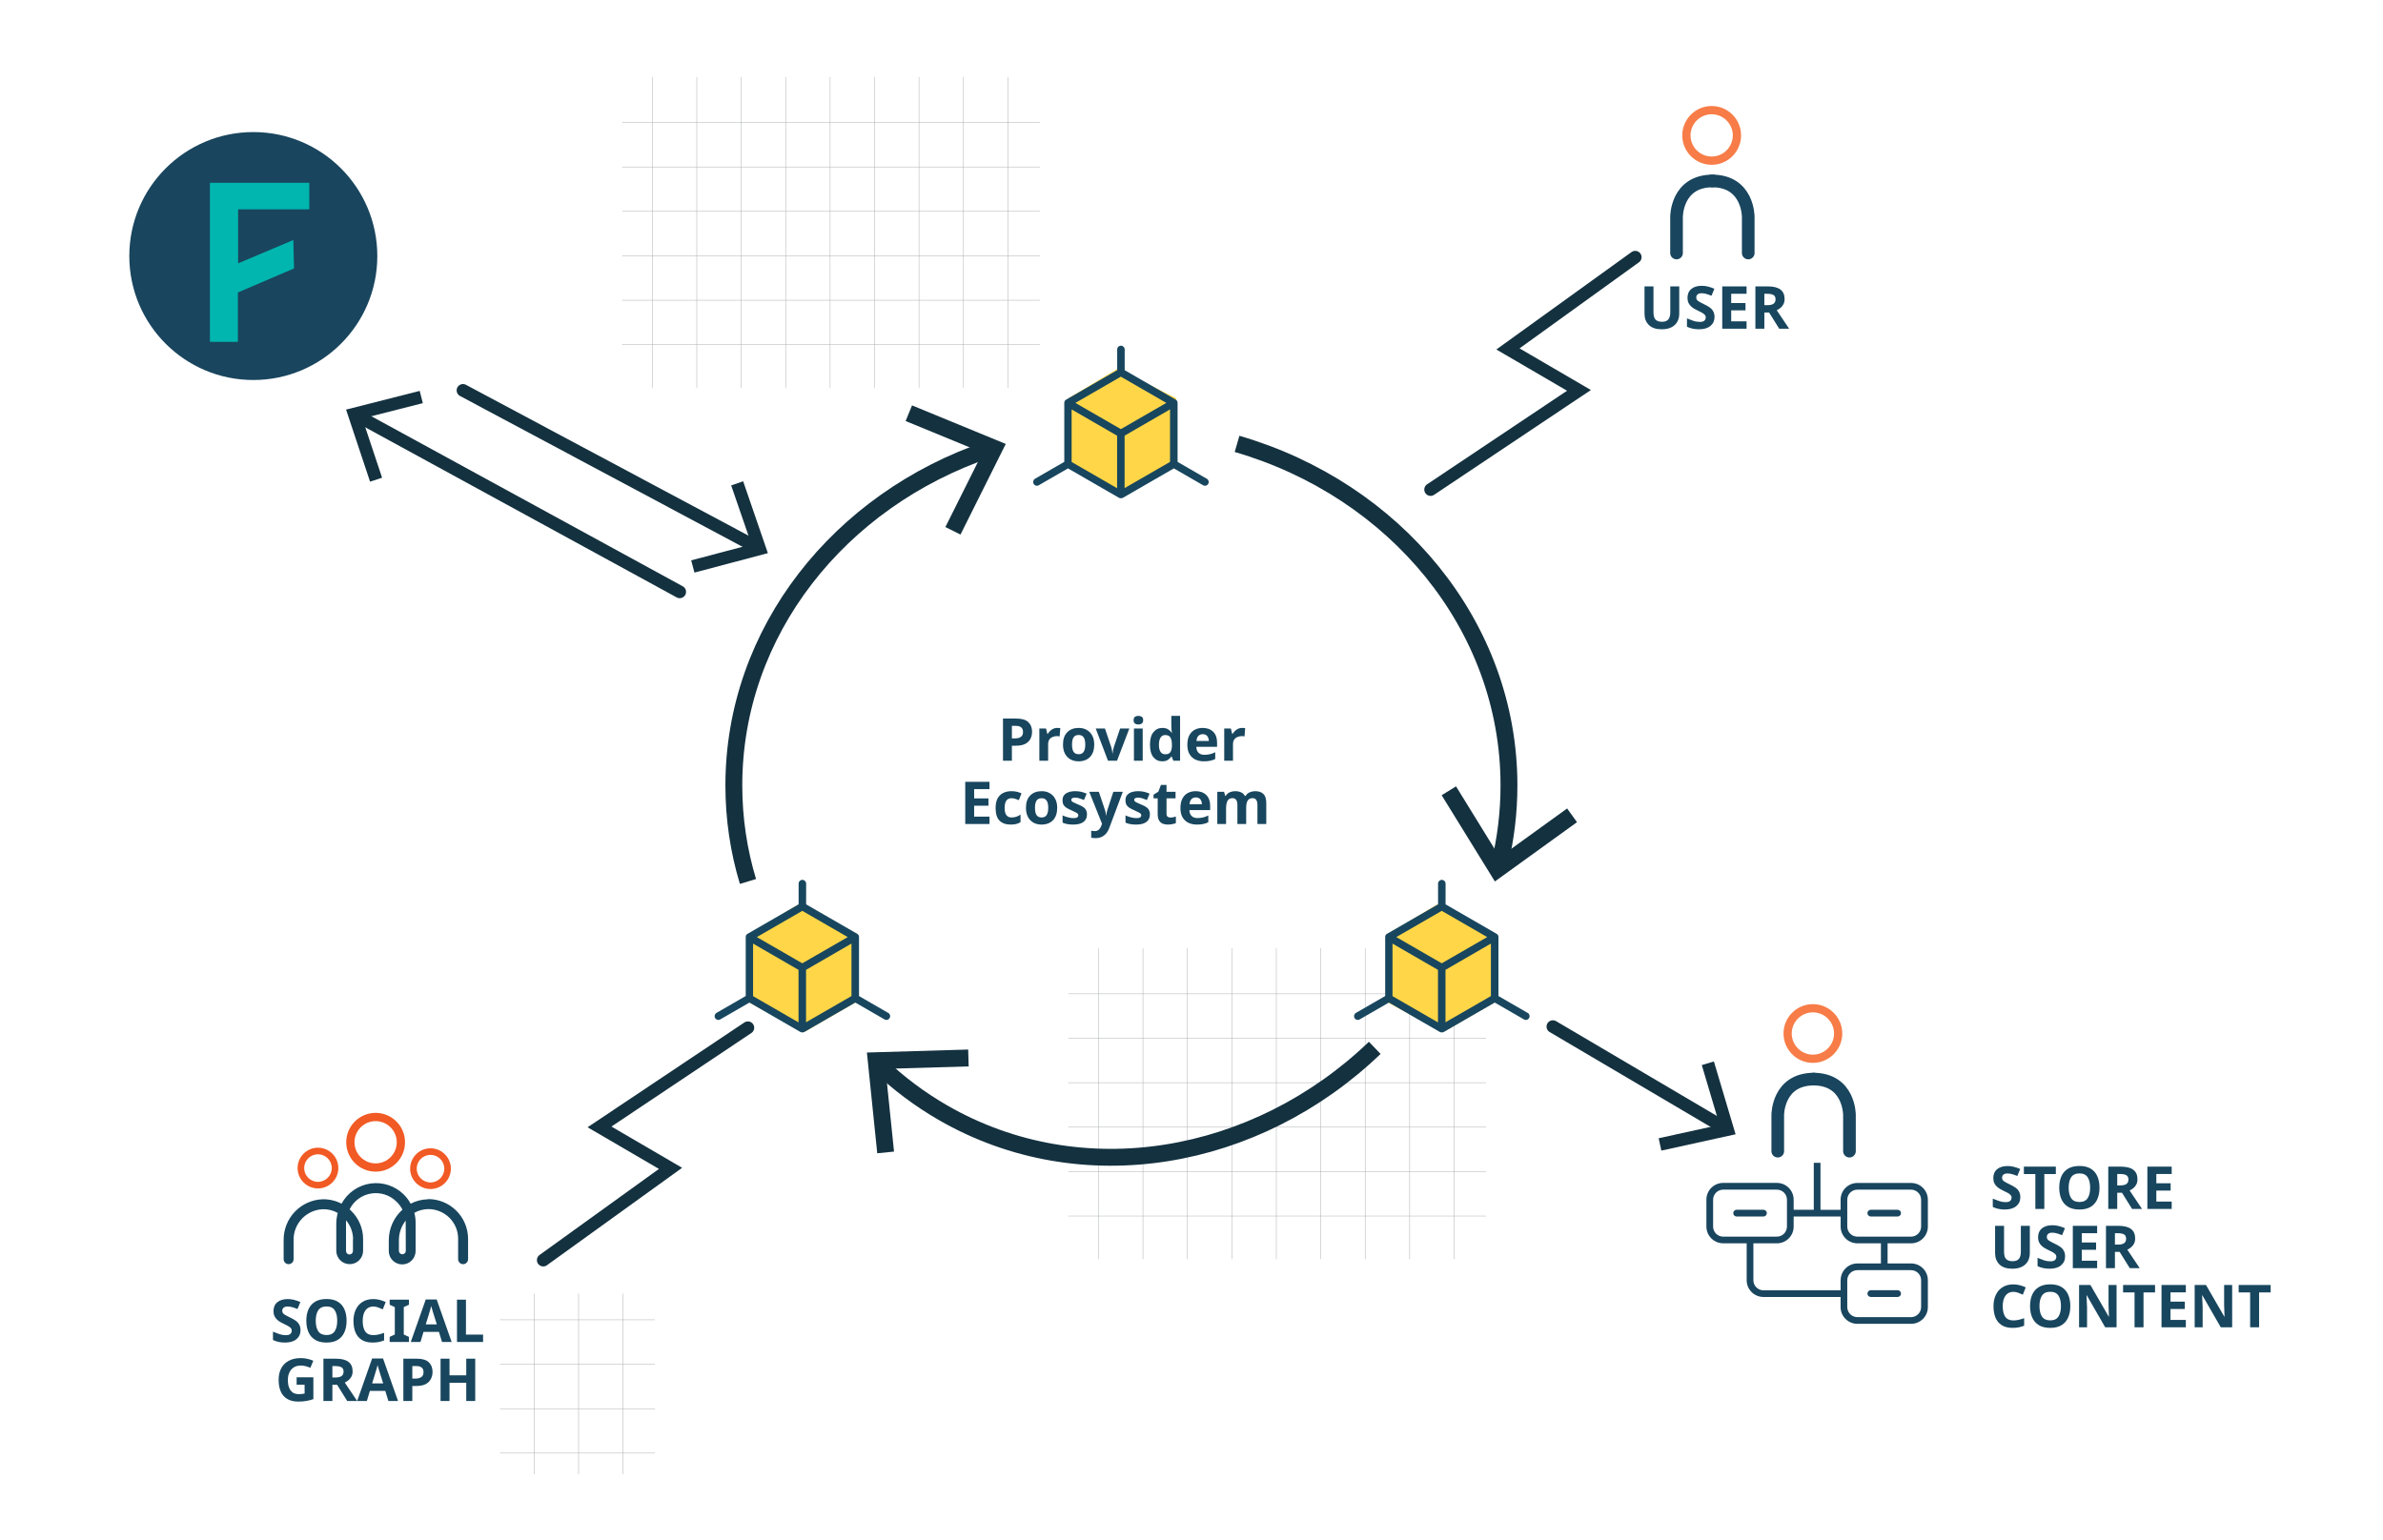
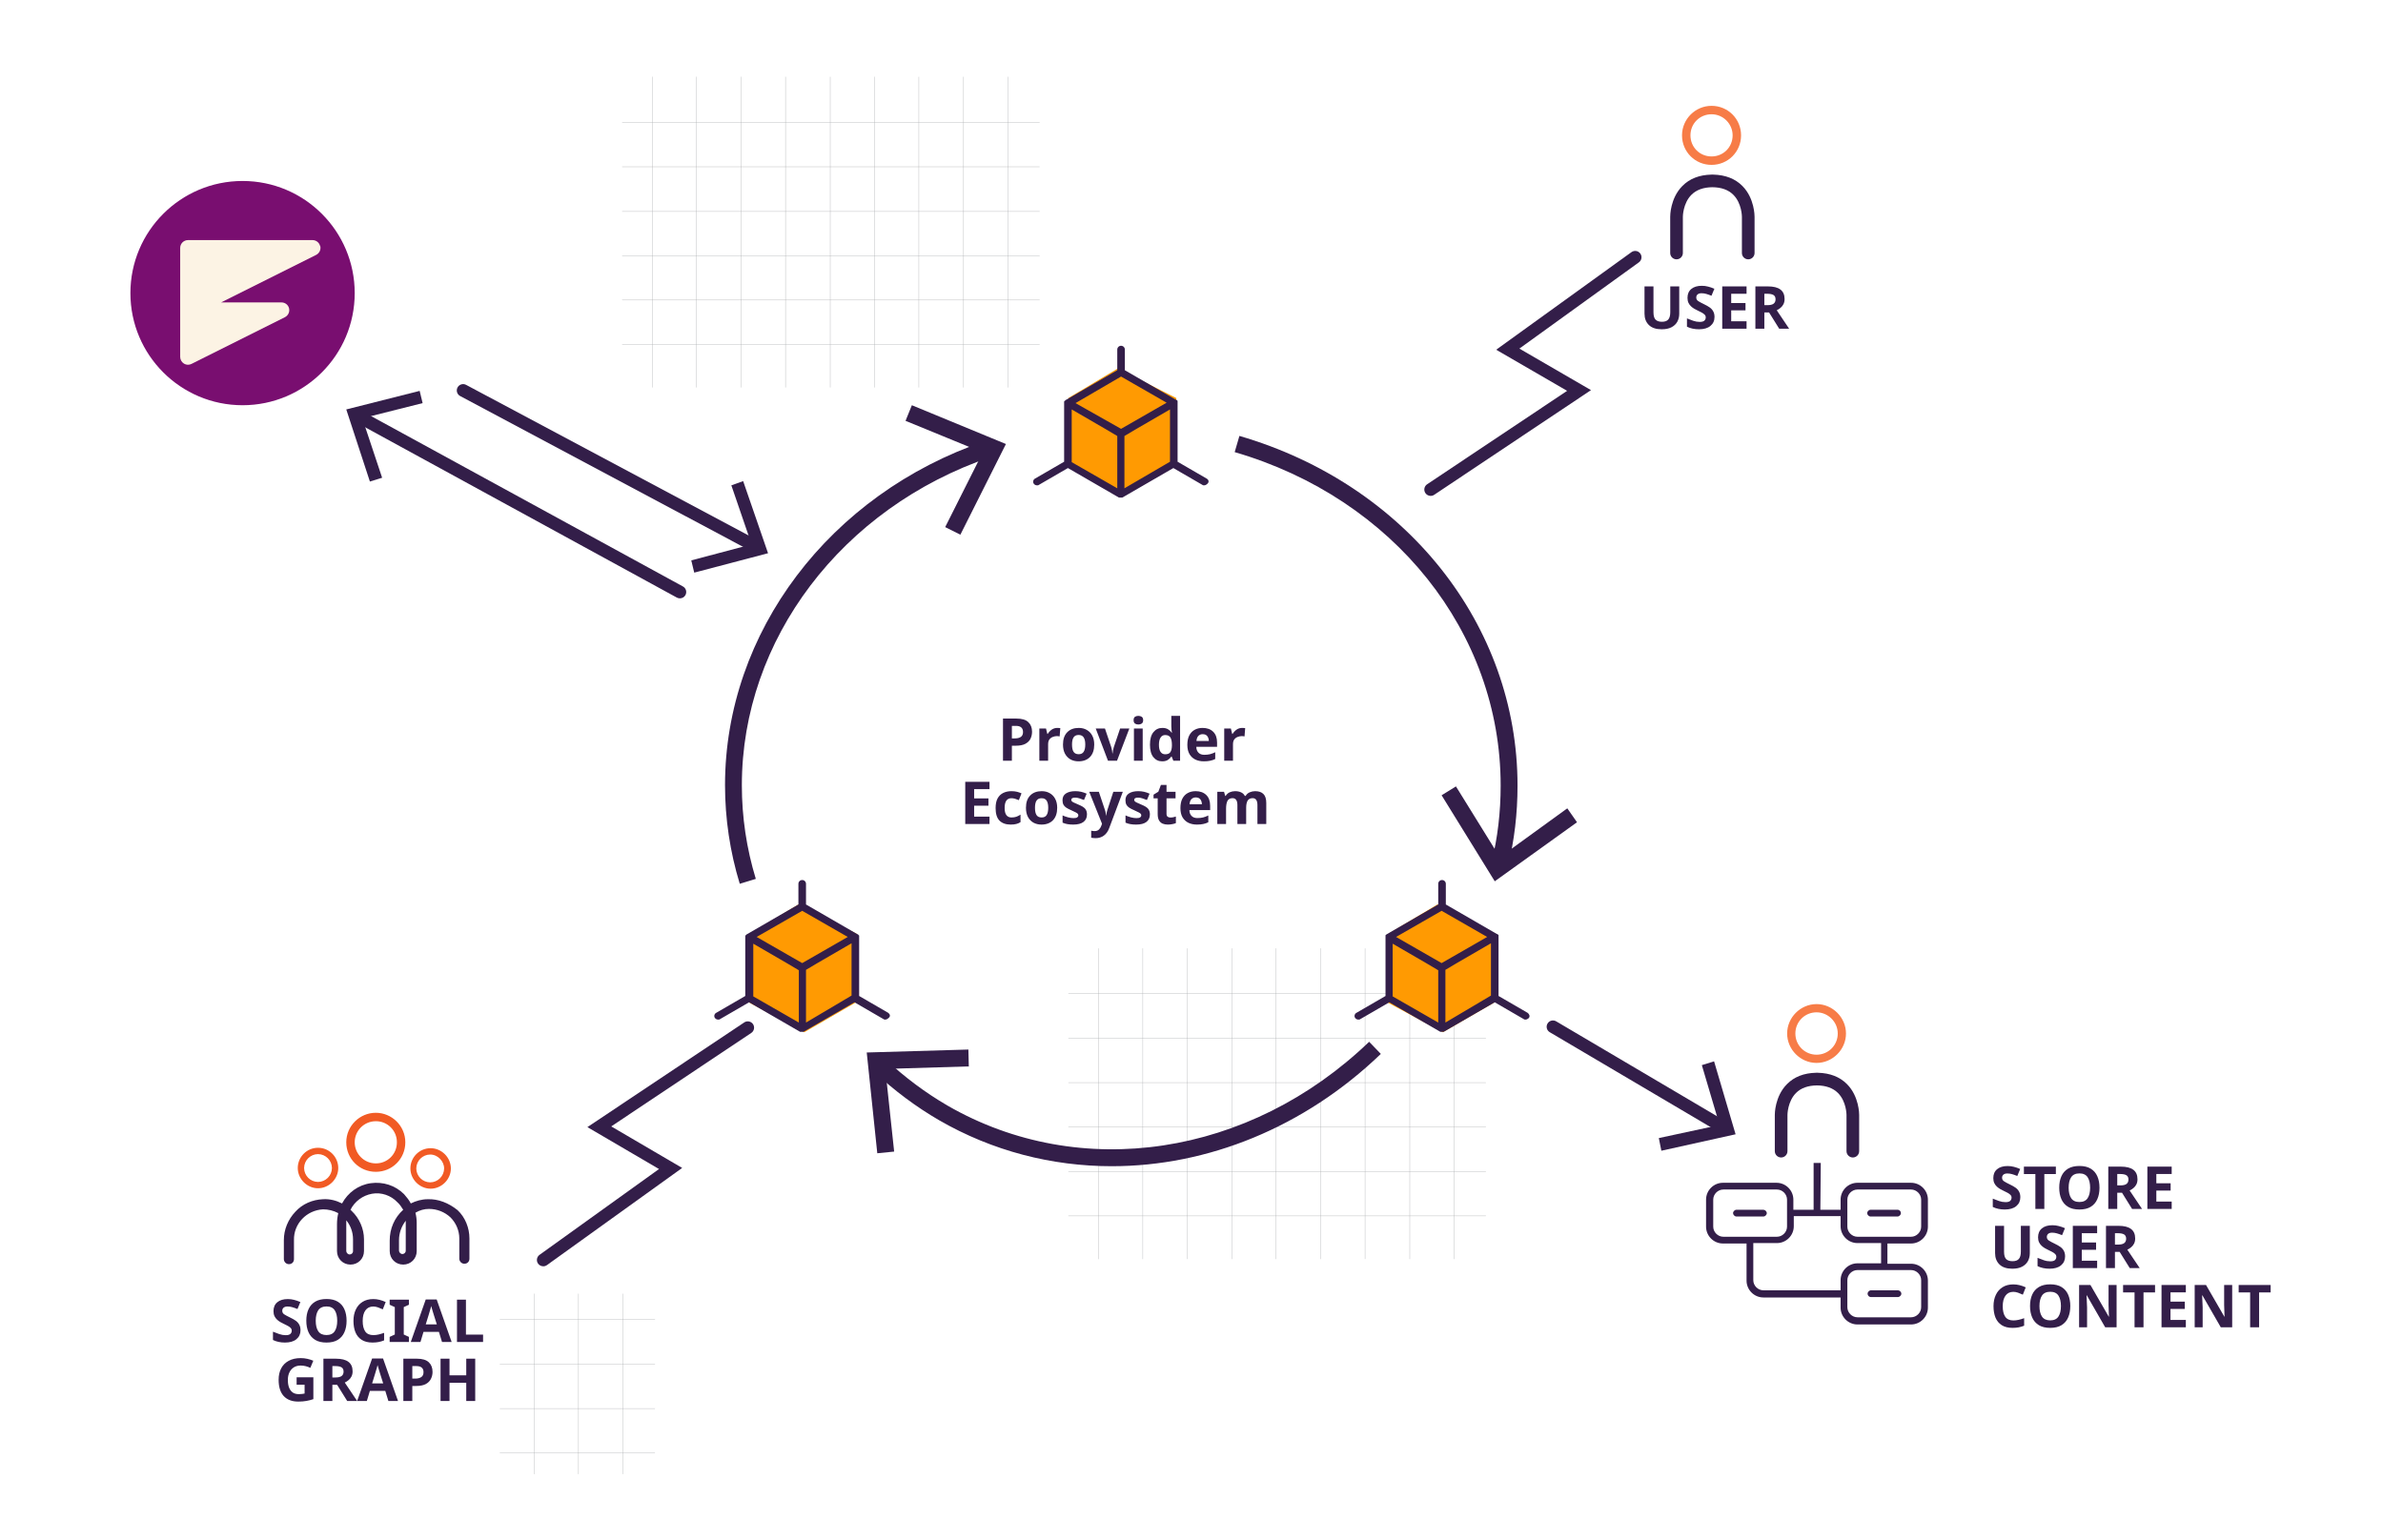
<svg xmlns="http://www.w3.org/2000/svg" viewBox="0 0 565 365">
-   <g fill="#a7a9ac">
-     <g opacity=".8">
-       <path d="m260.39 224.89h.13v73.71h-.13z" />
-       <path d="m270.93 224.89h.13v73.71h-.13z" />
-       <path d="m281.47 224.89h.13v73.71h-.13z" />
-       <path d="m292.01 224.89h.13v73.71h-.13z" />
-       <path d="m302.55 224.89h.13v73.71h-.13z" />
-       <path d="m313.09 224.89h.13v73.71h-.13z" />
-       <path d="m323.62 224.89h.13v73.71h-.13z" />
-       <path d="m334.16 224.89h.13v73.71h-.13z" />
-       <path d="m344.7 224.89h.13v73.71h-.13z" />
-     </g>
-     <g opacity=".8">
-       <path d="m253.3 235.62h99.04v.13h-99.04z" />
-       <path d="m253.3 246.16h99.04v.13h-99.04z" />
-       <path d="m253.3 256.7h99.04v.13h-99.04z" />
-       <path d="m253.3 267.24h99.04v.13h-99.04z" />
-       <path d="m253.3 277.78h99.04v.13h-99.04z" />
-       <path d="m253.3 288.32h99.04v.13h-99.04z" />
-     </g>
-     <g opacity=".8">
-       <path d="m154.6 18.25h.13v73.71h-.13z" />
-       <path d="m165.14 18.25h.13v73.71h-.13z" />
-       <path d="m175.67 18.25h.13v73.71h-.13z" />
-       <path d="m186.21 18.25h.13v73.71h-.13z" />
-       <path d="m196.75 18.25h.13v73.71h-.13z" />
-       <path d="m207.29 18.25h.13v73.71h-.13z" />
-       <path d="m217.83 18.25h.13v73.71h-.13z" />
-       <path d="m228.37 18.25h.13v73.71h-.13z" />
-       <path d="m238.9 18.25h.13v73.71h-.13z" />
-     </g>
-     <g opacity=".8">
-       <path d="m147.51 28.99h99.04v.13h-99.04z" />
-       <path d="m147.51 39.53h99.04v.13h-99.04z" />
-       <path d="m147.51 50.06h99.04v.13h-99.04z" />
-       <path d="m147.51 60.6h99.04v.13h-99.04z" />
-       <path d="m147.51 71.14h99.04v.13h-99.04z" />
-       <path d="m147.51 81.68h99.04v.13h-99.04z" />
-     </g>
-     <g opacity=".8">
-       <path d="m126.57 306.79h.13v42.81h-.13z" />
-       <path d="m137.11 306.79h.13v42.81h-.13z" />
-       <path d="m147.64 306.79h.13v42.81h-.13z" />
-     </g>
-     <g opacity=".8">
-       <path d="m118.54 312.93h36.75v.13h-36.75z" />
-       <path d="m118.54 323.46h36.75v.13h-36.75z" />
-       <path d="m118.54 334.01h36.75v.13h-36.75z" />
-       <path d="m118.54 344.54h36.75v.13h-36.75z" />
-     </g>
+   <style>.L{fill:#331e49}.M{font-family:Poppins-Bold,Poppins}.N{font-weight:700}.O{opacity:.8}.P{fill:#a7a9ac}.Q{font-size:14.04px}</style>
+   <g class="O P">
+     <use href="#B" />
+     <use href="#B" x="10.5" />
+     <use href="#B" x="21.1" />
+     <use href="#B" x="31.6" />
+     <use href="#B" x="42.1" />
+     <use href="#B" x="52.7" />
+     <use href="#B" x="63.2" />
+     <use href="#B" x="73.8" />
+     <use href="#B" x="84.3" />
  </g>
-   <circle cx="60.06" cy="60.72" fill="#19455e" r="29.4" />
-   <path d="m253.3 110.74v-16.29l11.67-7 13.9 6.99-.45 16.3-12.11 7z" fill="#ffd647" />
-   <path d="m329.1 237.78v-16.3l11.67-6.99 13.9 6.99-.45 16.3-12.11 7z" fill="#ffd647" />
-   <path d="m177.66 237.76v-16.29l11.67-7 13.9 6.99-.45 16.3-12.11 7z" fill="#ffd647" />
-   <text fill="#18465e" font-family="Poppins-Bold, Poppins" font-size="14" font-weight="700" transform="translate(236.54 180.41)">
-     <tspan x="0" y="0">Provider</tspan>
-     <tspan x="-8.95" y="15">Ecosystem</tspan>
+   <g class="O P">
+     <use href="#C" />
+     <use href="#C" y="10.6" />
+     <use href="#C" y="21.1" />
+     <use href="#C" y="31.6" />
+     <use href="#C" y="42.2" />
+     <use href="#C" y="52.7" />
+   </g>
+   <g class="O P">
+     <use href="#B" x="-105.8" y="-206.7" />
+     <use href="#B" x="-95.3" y="-206.7" />
+     <use href="#B" x="-84.7" y="-206.7" />
+     <use href="#B" x="-74.2" y="-206.7" />
+     <use href="#B" x="-63.6" y="-206.7" />
+     <use href="#B" x="-53.1" y="-206.7" />
+     <use href="#B" x="-42.6" y="-206.7" />
+     <use href="#B" x="-32" y="-206.7" />
+     <use href="#B" x="-21.5" y="-206.7" />
+   </g>
+   <g class="O P">
+     <use href="#C" x="-105.8" y="-206.6" />
+     <use href="#C" x="-105.8" y="-196.1" />
+     <use href="#C" x="-105.8" y="-185.5" />
+     <use href="#C" x="-105.8" y="-175" />
+     <use href="#C" x="-105.8" y="-164.5" />
+     <use href="#C" x="-105.8" y="-153.9" />
+   </g>
+   <g class="O P">
+     <use href="#D" />
+     <use href="#D" x="10.5" />
+     <use href="#D" x="21" />
+   </g>
+   <g class="O P">
+     <use href="#E" />
+     <use href="#E" y="10.6" />
+     <use href="#E" y="21.1" />
+     <use href="#E" y="31.6" />
+   </g>
+   <path d="M253.3 110.7V94.4l11.7-7 13.9 7-.5 16.3-12.1 7-13-7zm75.8 127.1v-16.3l11.7-7 13.9 7-.5 16.3-12.1 7-13-7zm-151.4 0v-16.3l11.6-7 13.9 7-.4 16.3-12.1 7-13-7z" fill="#ff9a02" />
+   <text font-size="14" class="L M N">
+     <tspan x="236.54" y="180.41">Provider</tspan>
+     <tspan x="227.59" y="195.41">Ecosystem</tspan>
  </text>
-   <path d="m286.13 113.54-6.93-4v-13.99s0 0 0 0c0-.07 0-.15-.03-.22 0 0 0-.01 0-.02 0-.03-.02-.06-.03-.09 0 0 0-.01 0-.02-.01-.03-.03-.07-.05-.1s-.04-.06-.06-.09c0 0 0 0-.01-.01-.02-.03-.04-.05-.06-.07 0 0 0 0-.01-.01-.05-.05-.11-.1-.18-.14l-12.11-6.99v-4.92c0-.49-.4-.89-.89-.89s-.89.4-.89.89v4.92l-12.11 6.99s0 0 0 0c-.06.04-.12.08-.18.13 0 0 0 0-.01.01-.02.02-.04.05-.06.07 0 0 0 0-.01.01-.02.03-.04.06-.06.09s-.03.06-.05.1v.02c-.01.03-.02.06-.03.09v.02c-.02.07-.03.15-.03.22v13.99l-6.93 4c-.43.25-.57.79-.33 1.22.16.29.46.45.77.45.15 0 .3-.04.44-.12l6.93-4 12.11 6.99s0 0 .01 0c.03.02.06.03.09.04h.03c.02 0 .05.02.07.02.01 0 .03 0 .04.01.02 0 .04 0 .06.01h.04.07.03s.02 0 .03 0h.07.04c.02 0 .04 0 .06-.01.01 0 .03 0 .04-.01.02 0 .05-.02.07-.02h.03c.03-.01.06-.03.09-.04h.01l12.11-6.99 6.93 4c.14.08.29.12.44.12.31 0 .61-.16.77-.45.25-.43.1-.97-.33-1.22zm-20.38-24.21 10.78 6.22-10.78 6.22-10.78-6.22zm-11.67 7.77 8.08 4.67 2.7 1.56v12.45l-10.78-6.22v-12.45zm12.56 18.67v-12.45l2.69-1.56 8.08-4.67v12.45l-10.78 6.22z" fill="#18465e" />
-   <path d="m362.21 240.22-6.93-4v-13.99s0 0 0 0c0-.07 0-.15-.03-.22 0 0 0-.01 0-.02 0-.03-.02-.06-.03-.09 0 0 0-.01 0-.02-.01-.03-.03-.07-.05-.1s-.04-.06-.06-.09c0 0 0 0-.01-.01-.02-.03-.04-.05-.06-.07 0 0 0 0-.01-.01-.05-.05-.11-.1-.18-.14l-12.11-6.99v-4.92c0-.49-.4-.89-.89-.89s-.89.4-.89.89v4.92l-12.11 6.99s0 0 0 0c-.06.04-.12.08-.18.13 0 0 0 0-.01.01-.02.02-.04.05-.06.07 0 0 0 0-.01.01-.02.03-.04.06-.06.09s-.03.06-.05.1v.02c-.01.03-.02.06-.03.09v.02c-.02.07-.03.15-.03.22v13.99l-6.93 4c-.43.25-.57.79-.33 1.22.16.29.46.45.77.45.15 0 .3-.04.44-.12l6.93-4 12.11 6.99s0 0 .01 0c.03.02.06.03.09.04h.03c.02 0 .05.02.07.02.01 0 .03 0 .04.01.02 0 .04 0 .06.01h.04.07.03s.02 0 .03 0h.07.04c.02 0 .04 0 .06-.01.01 0 .03 0 .04-.01.02 0 .05-.02.07-.02h.03c.03-.01.06-.03.09-.04h.01l12.11-6.99 6.93 4c.14.08.29.12.44.12.31 0 .61-.16.77-.45.25-.43.1-.97-.33-1.22zm-20.38-24.21 10.78 6.22-10.78 6.22-10.78-6.22zm-11.67 7.77 8.08 4.67 2.7 1.56v12.45l-10.78-6.22v-12.45zm12.56 18.67v-12.45l2.69-1.56 8.08-4.67v12.45l-10.78 6.22z" fill="#18465e" />
-   <path d="m210.6 240.22-6.93-4v-13.99s0 0 0 0c0-.07 0-.15-.03-.22 0 0 0-.01 0-.02 0-.03-.02-.06-.03-.09 0 0 0-.01 0-.02-.01-.03-.03-.07-.05-.1s-.04-.06-.06-.09c0 0 0 0-.01-.01-.02-.03-.04-.05-.06-.07 0 0 0 0-.01-.01-.05-.05-.11-.1-.18-.14l-12.11-6.99v-4.92c0-.49-.4-.89-.89-.89s-.89.4-.89.89v4.92l-12.11 6.99s0 0 0 0c-.06.04-.12.08-.18.13 0 0 0 0-.01.01-.02.02-.04.05-.06.07 0 0 0 0-.01.01-.02.03-.04.06-.06.09s-.03.06-.05.1v.02c-.01.03-.02.06-.03.09v.02c-.02.07-.03.15-.03.22v13.99l-6.93 4c-.43.25-.57.79-.33 1.22.16.29.46.45.77.45.15 0 .3-.04.44-.12l6.93-4 12.11 6.99s0 0 .01 0c.03.02.06.03.09.04h.03c.02 0 .05.02.07.02.01 0 .03 0 .04.01.02 0 .04 0 .06.01h.04.07.03s.02 0 .03 0h.07.04c.02 0 .04 0 .06-.01.01 0 .03 0 .04-.01.02 0 .05-.02.07-.02h.03c.03-.01.06-.03.09-.04h.01l12.11-6.99 6.93 4c.14.08.29.12.44.12.31 0 .61-.16.77-.45.25-.43.1-.97-.33-1.22zm-20.38-24.21 10.78 6.22-10.78 6.22-10.78-6.22zm-11.67 7.77 8.08 4.67 2.7 1.56v12.45l-10.78-6.22v-12.45zm12.56 18.67v-12.45l2.69-1.56 8.08-4.67v12.45l-10.78 6.22z" fill="#18465e" />
-   <path d="m177.34 209.04c-2.19-7.24-3.35-14.88-3.35-22.76 0-36.56 25.11-67.73 60.33-79.69" fill="none" stroke="#14313f" stroke-miterlimit="10" stroke-width="4" />
-   <path d="m227.73 126.77-3.58-1.78 8.81-17.64-18.24-7.5 1.52-3.71 22.22 9.14z" fill="#14313f" />
-   <path d="m355.56 204.85c1.45-5.98 2.21-12.2 2.21-18.58 0-37.98-27.09-70.14-64.47-81" fill="none" stroke="#14313f" stroke-miterlimit="10" stroke-width="4" />
-   <path d="m373.9 194.98-2.34-3.25-15.99 11.55-10.35-16.79-3.41 2.1 12.62 20.45z" fill="#14313f" />
-   <path d="m208.59 252.68c4.46 4.24 9.46 8.01 14.99 11.2 32.9 18.97 74.29 11.57 102.37-15.38" fill="none" stroke="#14313f" stroke-miterlimit="10" stroke-width="4" />
-   <path d="m207.99 273.5 3.98-.4-2.02-19.62 19.72-.58-.12-4-24.01.71z" fill="#14313f" />
-   <path d="m339.19 116.1 35.18-23.52-16.84-9.83 30.18-21.76" fill="none" stroke="#14313f" stroke-linecap="round" stroke-miterlimit="10" stroke-width="3" />
-   <path d="m177.32 243.73-35.18 23.52 16.84 9.83-30.18 21.76" fill="none" stroke="#14313f" stroke-linecap="round" stroke-miterlimit="10" stroke-width="3" />
-   <text fill="#18465e" font-family="Poppins-Bold, Poppins" font-size="14.04" font-weight="700" transform="translate(388.72 77.95)">
-     <tspan x="0" y="0">USER</tspan>
-   </text>
-   <text fill="#18465e" font-family="Poppins-Bold, Poppins" font-size="14.04" font-weight="700" transform="translate(64.08 318.25)">
-     <tspan x="0" y="0">SOCIAL</tspan>
-     <tspan x="1.17" y="14">GRAPH</tspan>
-   </text>
-   <path d="m84.9 98.7 76.26 41.66" fill="none" stroke="#14313f" stroke-linecap="round" stroke-miterlimit="10" stroke-width="3" />
-   <path d="m87.74 114.23 2.85-.94-4.68-14.04 14.34-3.64-.74-2.91-17.46 4.44z" fill="#14313f" />
-   <path d="m368.18 243.46 40.52 23.89" fill="none" stroke="#14313f" stroke-linecap="round" stroke-miterlimit="10" stroke-width="3" />
-   <path d="m393.9 272.87-.64-2.93 14.44-3.17-4.21-14.18 2.87-.86 5.14 17.27z" fill="#14313f" />
-   <path d="m109.77 92.58 69.42 37.07" fill="none" stroke="#14313f" stroke-linecap="round" stroke-miterlimit="10" stroke-width="3" />
-   <path d="m164.65 135.79-.77-2.9 14.3-3.78-4.82-13.99 2.84-.98 5.86 17.04z" fill="#14313f" />
-   <text fill="#18465e" font-family="Poppins-Bold, Poppins" font-size="14.04" font-weight="700" transform="translate(471.84 286.7)">
-     <tspan x="0" y="0">STORE</tspan>
-     <tspan x="0" y="14.04">USER</tspan>
-     <tspan x="0" y="28.07">CONTENT</tspan>
-   </text>
-   <path d="m424.47 275.76h5.57v11.14h-4.77v-2.39c0-2.2-1.78-3.98-3.98-3.98h-12.73c-2.2 0-3.98 1.78-3.98 3.98v6.36c0 2.2 1.78 3.98 3.98 3.98h5.57v8.75c0 2.2 1.78 3.98 3.98 3.98h18.29v2.39c0 2.2 1.78 3.98 3.98 3.98h12.73c2.2 0 3.98-1.78 3.98-3.98v-6.36c0-2.2-1.78-3.98-3.98-3.98h-5.57v-4.77h5.57c2.2 0 3.98-1.78 3.98-3.98v-6.36c0-2.2-1.78-3.98-3.98-3.98h-12.73c-2.2 0-3.98 1.78-3.98 3.98v2.39h-4.77v-11.14h5.57m-28.64 17.5c-1.32 0-2.39-1.07-2.39-2.39v-6.36c0-1.32 1.07-2.39 2.39-2.39h12.73c1.32 0 2.39 1.07 2.39 2.39v6.36c0 1.32-1.07 2.39-2.39 2.39zm27.84 10.34v2.39h-18.29c-1.32 0-2.39-1.07-2.39-2.39v-8.75h5.57c2.2 0 3.98-1.78 3.98-3.98v-2.39h11.14v2.39c0 2.2 1.78 3.98 3.98 3.98h5.57v4.77h-5.57c-2.2 0-3.98 1.78-3.98 3.98zm16.7-2.39c1.32 0 2.39 1.07 2.39 2.39v6.36c0 1.32-1.07 2.39-2.39 2.39h-12.73c-1.32 0-2.39-1.07-2.39-2.39v-6.36c0-1.32 1.07-2.39 2.39-2.39zm2.39-10.34c0 1.32-1.07 2.39-2.39 2.39h-12.73c-1.32 0-2.39-1.07-2.39-2.39v-6.36c0-1.32 1.07-2.39 2.39-2.39h12.73c1.32 0 2.39 1.07 2.39 2.39z" fill="#19455e" />
-   <path d="m418.11 286.9h-6.36c-.44 0-.8.36-.8.8s.36.8.8.8h6.36c.44 0 .8-.36.8-.8s-.36-.8-.8-.8z" fill="#19455e" />
-   <path d="m449.92 286.9h-6.36c-.44 0-.8.36-.8.8s.36.8.8.8h6.36c.44 0 .8-.36.8-.8s-.36-.8-.8-.8z" fill="#19455e" />
-   <path d="m443.56 307.58h6.36c.44 0 .8-.36.8-.8s-.36-.8-.8-.8h-6.36c-.44 0-.8.36-.8.8s.36.8.8.8z" fill="#19455e" />
-   <path d="m49.77 43.34v37.74h6.63v-11.72l13.31-5.7-.16-6.74-13.09 5.53v-12.81h16.87v-6.3z" fill="#00b6af" />
-   <path d="m101.41 284.42c-1.41.03-2.8.38-4.04 1.04-.44-.8-.99-1.54-1.64-2.18-2.08-2.06-5.02-3.02-7.92-2.6-2.9.43-5.43 2.2-6.83 4.77-1.39-.71-2.93-1.07-4.49-1.04-2.5.09-4.86 1.15-6.59 2.96-1.72 1.81-2.67 4.22-2.65 6.72v4.53c0 .65.53 1.18 1.18 1.18s1.18-.53 1.18-1.18v-4.53c-.06-3.91 3.01-7.15 6.92-7.32 1.24-.03 2.46.27 3.55.88-.23.85-.35 1.73-.35 2.61v6.36c0 1.75 1.42 3.18 3.18 3.18s3.18-1.42 3.18-3.18v-2.8c0-2.53-1.05-4.96-2.87-6.71l-.33-.31c1-2.01 2.91-3.41 5.13-3.76s4.47.39 6.04 1.99c.55.53 1.01 1.16 1.36 1.84-2.07 1.86-3.24 4.51-3.24 7.28v2.53c0 1.75 1.42 3.18 3.18 3.18s3.18-1.42 3.18-3.18v-6.69c0-.8-.09-1.59-.3-2.36.98-.56 2.09-.86 3.21-.89 1.89-.03 3.72.7 5.07 2.02s2.11 3.13 2.1 5.02v4.84c0 .65.53 1.18 1.18 1.18s1.18-.53 1.18-1.18v-4.8c0-2.53-1.01-4.96-2.82-6.73-1.8-1.78-4.24-2.76-6.77-2.72v.05zm-17.73 9.46v2.8c0 .45-.36.82-.82.82s-.82-.36-.82-.82v-7.29c1.06 1.24 1.65 2.81 1.67 4.45l-.03.05zm12.54 2.75c0 .45-.36.82-.82.82s-.82-.36-.82-.82v-2.53c0-1.68.57-3.32 1.61-4.63v.53l.02 6.63z" fill="#18465e" />
-   <path d="m89.06 263.92c-3.84 0-6.97 3.12-6.97 6.97s3.12 6.97 6.97 6.97 6.97-3.12 6.97-6.97-3.12-6.97-6.97-6.97zm5.01 6.97c0 2.76-2.25 5.01-5.01 5.01s-5.01-2.25-5.01-5.01 2.25-5.01 5.01-5.01 5.01 2.25 5.01 5.01z" fill="#f15a24" />
-   <path d="m102.07 272.32c-2.67 0-4.83 2.17-4.83 4.83s2.17 4.83 4.83 4.83 4.83-2.17 4.83-4.83-2.17-4.83-4.83-4.83zm3.27 4.83c0 1.8-1.47 3.27-3.27 3.27s-3.27-1.47-3.27-3.27 1.47-3.27 3.27-3.27 3.27 1.47 3.27 3.27z" fill="#f15a24" />
-   <path d="m75.39 272.18c-2.67 0-4.83 2.17-4.83 4.83s2.17 4.83 4.83 4.83 4.83-2.17 4.83-4.83-2.17-4.83-4.83-4.83zm3.27 4.83c0 1.8-1.47 3.27-3.27 3.27s-3.27-1.47-3.27-3.27 1.47-3.27 3.27-3.27 3.27 1.47 3.27 3.27z" fill="#f15a24" />
-   <path d="m405.83 25.14c-3.84 0-6.97 3.13-6.97 6.97s3.12 6.97 6.97 6.97 6.97-3.12 6.97-6.97-3.12-6.97-6.97-6.97zm5.01 6.97c0 2.76-2.25 5.01-5.01 5.01s-5.01-2.25-5.01-5.01 2.25-5.01 5.01-5.01 5.01 2.25 5.01 5.01z" fill="#f77c47" />
-   <path d="m397.5 60v-8.56s-.07-8.53 8.6-8.53" fill="none" stroke="#19455e" stroke-linecap="round" stroke-miterlimit="10" stroke-width="3" />
-   <path d="m414.5 60v-8.56s.07-8.53-8.6-8.53" fill="none" stroke="#19455e" stroke-linecap="round" stroke-miterlimit="10" stroke-width="3" />
-   <path d="m429.83 251.69c-3.63 0-6.59-2.96-6.59-6.59s2.96-6.59 6.59-6.59 6.59 2.96 6.59 6.59-2.96 6.59-6.59 6.59zm0-11.98c-2.97 0-5.39 2.42-5.39 5.39s2.42 5.39 5.39 5.39 5.39-2.42 5.39-5.39-2.42-5.39-5.39-5.39z" fill="#f77c47" stroke="#f77c47" stroke-miterlimit="10" stroke-width=".75" />
-   <path d="m421.5 273v-8.56s-.07-8.53 8.6-8.53" fill="none" stroke="#19455e" stroke-linecap="round" stroke-miterlimit="10" stroke-width="3" />
-   <path d="m438.5 273v-8.56s.07-8.53-8.6-8.53" fill="none" stroke="#19455e" stroke-linecap="round" stroke-miterlimit="10" stroke-width="3" />
+   <g class="L">
+     <path d="M286.1 113.5l-6.9-4v-14h0v-.2h0v-.1h0v-.1s0-.1-.1-.1h0s0-.1-.1-.1h0c0-.1-.1-.1-.2-.1h0l-12.1-7v-4.9c0-.5-.4-.9-.9-.9s-.9.4-.9.9v4.9l-12.1 7h0c-.1 0-.1.1-.2.1h0s0 .1-.1.1h0s0 .1-.1.1 0 .1-.1.1h0v.1h0v.2h0v14l-6.9 4c-.4.2-.6.8-.3 1.2.2.3.5.4.8.4.1 0 .3 0 .4-.1l6.9-4 12.1 7h.8l12.1-7 6.9 4c.1.1.3.1.4.1.3 0 .6-.2.8-.4.4-.4.3-.9-.2-1.2h0zm-20.3-24.2l10.8 6.2-10.8 6.2-10.8-6.1 10.8-6.3zm-11.7 7.8l8.1 4.7 2.7 1.6v12.4l-10.8-6.2V97.1h0zm12.5 18.7v-12.4l2.7-1.6 8.1-4.7v12.4l-10.8 6.3h0zm95.6 124.4l-6.9-4v-14h0v-.2h0v-.1h0v-.1s0-.1-.1-.1h0s0-.1-.1-.1h0c0-.1-.1-.1-.2-.1h0l-12.1-7v-4.9c0-.5-.4-.9-.9-.9s-.9.4-.9.9v4.9l-12.1 7h0c-.1 0-.1.1-.2.1h0s0 .1-.1.1h0s0 .1-.1.1 0 .1 0 .1h0v.1h0v.2h0v14l-6.9 4c-.4.2-.6.8-.3 1.2.2.3.5.4.8.4.1 0 .3 0 .4-.1l6.9-4 12.1 7h.8l12.1-7 6.9 4c.1.1.3.1.4.1.3 0 .6-.2.8-.4.3-.4.1-.9-.3-1.2h0zM341.8 216l10.8 6.2-10.8 6.2-10.8-6.2 10.8-6.2zm-11.6 7.8l8.1 4.7 2.7 1.6v12.4l-10.8-6.2v-12.5h0zm12.5 18.7V230l2.7-1.6 8.1-4.7v12.4l-10.8 6.4h0zm-132.1-2.3l-6.9-4v-14h0v-.2h0v-.1h0s0-.1-.1-.1 0-.1-.1-.1h0s0-.1-.1-.1h0q-.1-.1-.2-.1h0l-12.1-7v-4.9c0-.5-.4-.9-.9-.9s-.9.4-.9.9v4.9l-12.1 7h0c-.1 0-.1.1-.2.1h0s0 .1-.1.1h0s0 .1-.1.1 0 .1-.1.1h0v.1h0v.2h0v14l-6.9 4c-.4.2-.6.8-.3 1.2.2.3.5.4.8.4.1 0 .3 0 .4-.1l6.9-4 12.1 7h.8l12.1-7 6.9 4c.1.1.3.1.4.1.3 0 .6-.2.8-.4.5-.4.3-.9-.1-1.2h0zM190.2 216l10.8 6.2-10.8 6.2-10.8-6.2 10.8-6.2zm-11.6 7.8l8.1 4.7 2.7 1.6v12.4l-10.8-6.2v-12.5h0zm12.5 18.7V230l2.7-1.6 8.1-4.7v12.4l-10.8 6.4h0zm-15.71-32.92c-2.31-7.57-3.49-15.44-3.49-23.38 0-36.23 24.78-69.02 61.65-81.59l1.29 3.79c-35.26 12.02-58.95 43.29-58.95 77.81a75.94 75.94 0 0 0 3.31 22.22l-3.83 1.17z" />
+     <path d="M227.7 126.8l-3.6-1.8 8.9-17.7-18.3-7.5 1.5-3.7 22.3 9.2-10.8 21.5zm129.84 78.58l-3.88-.97c1.42-5.68 2.14-11.78 2.14-18.11 0-36.31-25.34-68.09-63.06-79.08l1.12-3.84c39.44 11.49 65.94 44.82 65.94 82.92 0 6.67-.76 13.09-2.26 19.08z" />
+     <path d="M373.9 195l-2.3-3.3-16 11.6-10.4-16.8-3.4 2.1 12.6 20.4 19.5-14zm-110.3 81.57c-14.19 0-28.27-3.58-41-10.94-5.42-3.15-10.58-7.01-15.36-11.47l2.73-2.92c4.56 4.26 9.49 7.93 14.64 10.93 31.49 18.18 71.68 12.11 100.01-15.11l2.77 2.88c-18.21 17.5-41.15 26.63-63.79 26.63z" />
+     <path d="M208 273.5l4-.4-2.1-19.6 19.8-.6-.1-4-24.1.7 2.5 23.9zm131.2-155.9c-.48 0-.96-.23-1.25-.67-.46-.69-.27-1.62.41-2.08l33.2-22.16-16.82-9.75 32.08-23.15a1.5 1.5 0 0 1 2.09.34c.49.67.33 1.61-.34 2.09l-28.33 20.45 16.98 9.85-37.2 24.84c-.26.17-.55.25-.83.25zM128.8 300.3c-.47 0-.93-.22-1.22-.62a1.5 1.5 0 0 1 .34-2.09l28.33-20.35-16.98-9.94 37.19-24.83c.69-.46 1.62-.27 2.08.41.46.69.27 1.62-.41 2.08l-33.21 22.17 16.82 9.85-32.07 23.05a1.5 1.5 0 0 1-.87.28z" />
+     <text class="M N Q">
+       <tspan x="388.72" y="77.95">USER</tspan>
+       <tspan x="64.08" y="318.25">SOCIAL</tspan>
+       <tspan x="65.25" y="332.25">GRAPH</tspan>
+     </text>
+     <path d="M161.2,141.9c-.24,0-.49-.06-.72-.18l-76.3-41.7c-.73-.4-.99-1.31-.6-2.04.4-.73,1.31-.99,2.04-.6l76.3,41.7c.73.4.99,1.31.6,2.04-.27.5-.79.78-1.32.78Z" />
+     <path d="M87.7 114.2l2.9-.9-4.7-14.1 14.3-3.6-.7-2.9-17.4 4.4 5.6 17.1zm321 154.7c-.26 0-.52-.07-.76-.21l-40.5-23.9a1.5 1.5 0 0 1-.53-2.05 1.5 1.5 0 0 1 2.05-.53l40.5 23.9a1.5 1.5 0 0 1 .53 2.05 1.51 1.51 0 0 1-1.29.74z" />
+     <path d="M393.9 272.9l-.6-3 14.4-3.1-4.2-14.2 2.9-.9 5.1 17.3-17.6 3.9zM179.2 131.1a1.46 1.46 0 0 1-.7-.18l-69.4-37c-.73-.39-1.01-1.3-.62-2.03s1.3-1.01 2.03-.62l69.4 37c.73.39 1.01 1.3.62 2.03-.27.51-.79.79-1.33.79z" />
+     <path d="M164.6 135.8l-.7-2.9 14.3-3.8-4.8-14 2.8-1 5.9 17.1-17.5 4.6z" />
+     <text class="M N Q">
+       <tspan x="471.84" y="286.7">STORE</tspan>
+       <tspan x="471.84" y="300.74">USER</tspan>
+       <tspan x="471.84" y="314.77">CONTENT</tspan>
+     </text>
+     <path d="M431.7 275.8H430v11.1h-4.8v-2.4c0-2.2-1.8-4-4-4h-12.7c-2.2 0-4 1.8-4 4v6.4c0 2.2 1.8 4 4 4h5.6v8.8c0 2.2 1.8 4 4 4h18.3v2.4c0 2.2 1.8 4 4 4h12.7c2.2 0 4-1.8 4-4v-6.4c0-2.2-1.8-4-4-4h-5.6v-4.8h5.6c2.2 0 4-1.8 4-4v-6.4c0-2.2-1.8-4-4-4h-12.7c-2.2 0-4 1.8-4 4v2.4h-4.8m-23 6.4c-1.3 0-2.4-1.1-2.4-2.4v-6.4c0-1.3 1.1-2.4 2.4-2.4h12.7c1.3 0 2.4 1.1 2.4 2.4v6.4c0 1.3-1.1 2.4-2.4 2.4h-12.7zm27.8 10.3v2.4h-18.3c-1.3 0-2.4-1.1-2.4-2.4v-8.8h5.6c2.2 0 4-1.8 4-4v-2.4h11.1v2.4c0 2.2 1.8 4 4 4h5.6v4.8h-5.6c-2.2 0-4 1.8-4 4h0zm16.7-2.4c1.3 0 2.4 1.1 2.4 2.4v6.4c0 1.3-1.1 2.4-2.4 2.4h-12.7c-1.3 0-2.4-1.1-2.4-2.4v-6.4c0-1.3 1.1-2.4 2.4-2.4h12.7zm2.4-10.3c0 1.3-1.1 2.4-2.4 2.4h-12.7c-1.3 0-2.4-1.1-2.4-2.4v-6.4c0-1.3 1.1-2.4 2.4-2.4h12.7c1.3 0 2.4 1.1 2.4 2.4v6.4z" />
+     <path d="M418.1 286.9h-6.4c-.4 0-.8.4-.8.8s.4.8.8.8h6.4c.4 0 .8-.4.8-.8s-.4-.8-.8-.8zm31.8 0h-6.4c-.4 0-.8.4-.8.8s.4.8.8.8h6.4c.4 0 .8-.4.8-.8s-.3-.8-.8-.8zm-6.3 20.7h6.4c.4 0 .8-.4.8-.8s-.4-.8-.8-.8h-6.4c-.4 0-.8.4-.8.8s.3.8.8.8zm-342.2-23.2c-1.4 0-2.8.4-4 1-.4-.8-1-1.5-1.6-2.2-2.1-2.1-5-3-7.9-2.6s-5.4 2.2-6.8 4.8c-1.4-.7-2.9-1.1-4.5-1-2.5.1-4.9 1.1-6.6 3-1.7 1.8-2.7 4.2-2.7 6.7v4.5c0 .6.5 1.2 1.2 1.2s1.2-.5 1.2-1.2v-4.5c-.1-3.9 3-7.1 6.9-7.3 1.2 0 2.5.3 3.6.9-.2.9-.3 1.7-.3 2.6v6.4c0 1.8 1.4 3.2 3.2 3.2s3.2-1.4 3.2-3.2v-2.8c0-2.5-1.1-5-2.9-6.7l-.3-.3c1-2 2.9-3.4 5.1-3.8s4.5.4 6 2c.6.5 1 1.2 1.4 1.8-2.1 1.9-3.2 4.5-3.2 7.3v2.5h0c0 1.8 1.4 3.2 3.2 3.2s3.2-1.4 3.2-3.2V290c0-.8-.1-1.6-.3-2.4 1-.6 2.1-.9 3.2-.9 1.9 0 3.7.7 5.1 2 1.3 1.3 2.1 3.1 2.1 5v4.8c0 .6.5 1.2 1.2 1.2s1.2-.5 1.2-1.2v-4.8c0-2.5-1-5-2.8-6.7-2.1-1.7-4.6-2.7-7.1-2.6h0zm-17.7 9.5v2.8c0 .5-.4.8-.8.8s-.8-.4-.8-.8v-7.3c1 1.2 1.6 2.8 1.6 4.5h0zm12.5 2.7c0 .5-.4.8-.8.8s-.8-.4-.8-.8v-2.5c0-1.7.6-3.3 1.6-4.6v7.1h0z" />
+   </g>
+   <path d="M89.1 263.9c-3.8 0-7 3.1-7 7s3.1 7 7 7 7-3.1 7-7-3.2-7-7-7zm5 7a4.95 4.95 0 0 1-5 5 4.95 4.95 0 1 1 0-10 4.95 4.95 0 0 1 5 5zm8 1.4c-2.7 0-4.8 2.2-4.8 4.8s2.2 4.8 4.8 4.8 4.8-2.2 4.8-4.8-2.2-4.8-4.8-4.8zm3.2 4.8a3.33 3.33 0 0 1-3.3 3.3 3.33 3.33 0 0 1-3.3-3.3 3.33 3.33 0 0 1 3.3-3.3c1.8 0 3.3 1.6 3.3 3.3zm-29.9-4.9c-2.7 0-4.8 2.2-4.8 4.8s2.2 4.8 4.8 4.8 4.8-2.2 4.8-4.8-2.1-4.8-4.8-4.8zm3.3 4.8a3.33 3.33 0 0 1-3.3 3.3 3.33 3.33 0 0 1-3.3-3.3 3.33 3.33 0 0 1 3.3-3.3 3.33 3.33 0 0 1 3.3 3.3z" fill="#f15a24" />
+   <path d="M405.8,25.1c-3.8,0-7,3.1-7,7s3.1,7,7,7,7-3.1,7-7-3.1-7-7-7ZM410.8,32.1c0,2.8-2.2,5-5,5s-5-2.2-5-5,2.2-5,5-5,5,2.3,5,5Z" fill="#f77c47" />
+   <path d="M413.12 44.11c-1.71-1.73-4.03-2.63-6.9-2.7-.04 0-.08-.01-.12-.01h-.1-.1c-.04 0-.08 0-.12.01-2.86.06-5.19.96-6.9 2.7-2.9 2.93-2.88 7.13-2.88 7.29V60a1.5 1.5 0 1 0 3 0v-8.61s.01-3.17 2.03-5.19c1.17-1.18 2.85-1.78 4.97-1.8 2.13.02 3.8.62 4.97 1.8 2.02 2.02 2.03 5.16 2.03 5.2V60a1.5 1.5 0 1 0 3 0v-8.58c0-.18.02-4.38-2.88-7.31z" class="L" />
+   <path d="M430.7 251.7c-3.6 0-6.6-3-6.6-6.6s3-6.6 6.6-6.6 6.6 3 6.6 6.6-3 6.6-6.6 6.6zm0-12c-3 0-5.4 2.4-5.4 5.4s2.4 5.4 5.4 5.4 5.4-2.4 5.4-5.4-2.5-5.4-5.4-5.4z" stroke="#f77c47" stroke-miterlimit="10" stroke-width=".75" fill="#f77c47" />
+   <path d="M437.92 257.11c-1.71-1.73-4.03-2.63-6.9-2.7-.04 0-.08-.01-.12-.01h-.1-.1c-.04 0-.08 0-.12.01-2.86.06-5.19.96-6.9 2.7-2.9 2.93-2.88 7.13-2.88 7.29v8.6a1.5 1.5 0 1 0 3 0v-8.61s.01-3.16 2.03-5.19c1.17-1.18 2.85-1.77 4.97-1.79 2.12.02 3.8.62 4.97 1.79 2.02 2.02 2.03 5.16 2.03 5.2v8.6a1.5 1.5 0 1 0 3 0v-8.58c0-.18.02-4.38-2.88-7.31z" class="L" />
+   <circle cx="57.51" cy="69.51" r="26.59" fill="#790e70" />
+   <path d="M75.9,58.36c-.2-.83-.94-1.42-1.79-1.42h-29.54c-1.02,0-1.85.83-1.85,1.85v25.85c0,.63.33,1.24.88,1.58.29.18.63.28.98.28.28,0,.57-.07.83-.2l22.15-11.08c.76-.39,1.17-1.24.98-2.08s-.94-1.42-1.79-1.42h-14.33l22.54-11.27c.76-.39,1.17-1.24.98-2.08h0l-.03-.02Z" fill="#fcf3e4" />
+   <defs>
+     <path id="B" d="M260.4 224.9h.1v73.7h-.1z" />
+     <path id="C" d="M253.3 235.6h99v.1h-99z" />
+     <path id="D" d="M126.6 306.8h.1v42.8h-.1z" />
+     <path id="E" d="M118.5 312.9h36.8v.1h-36.8z" />
+   </defs>
</svg>
